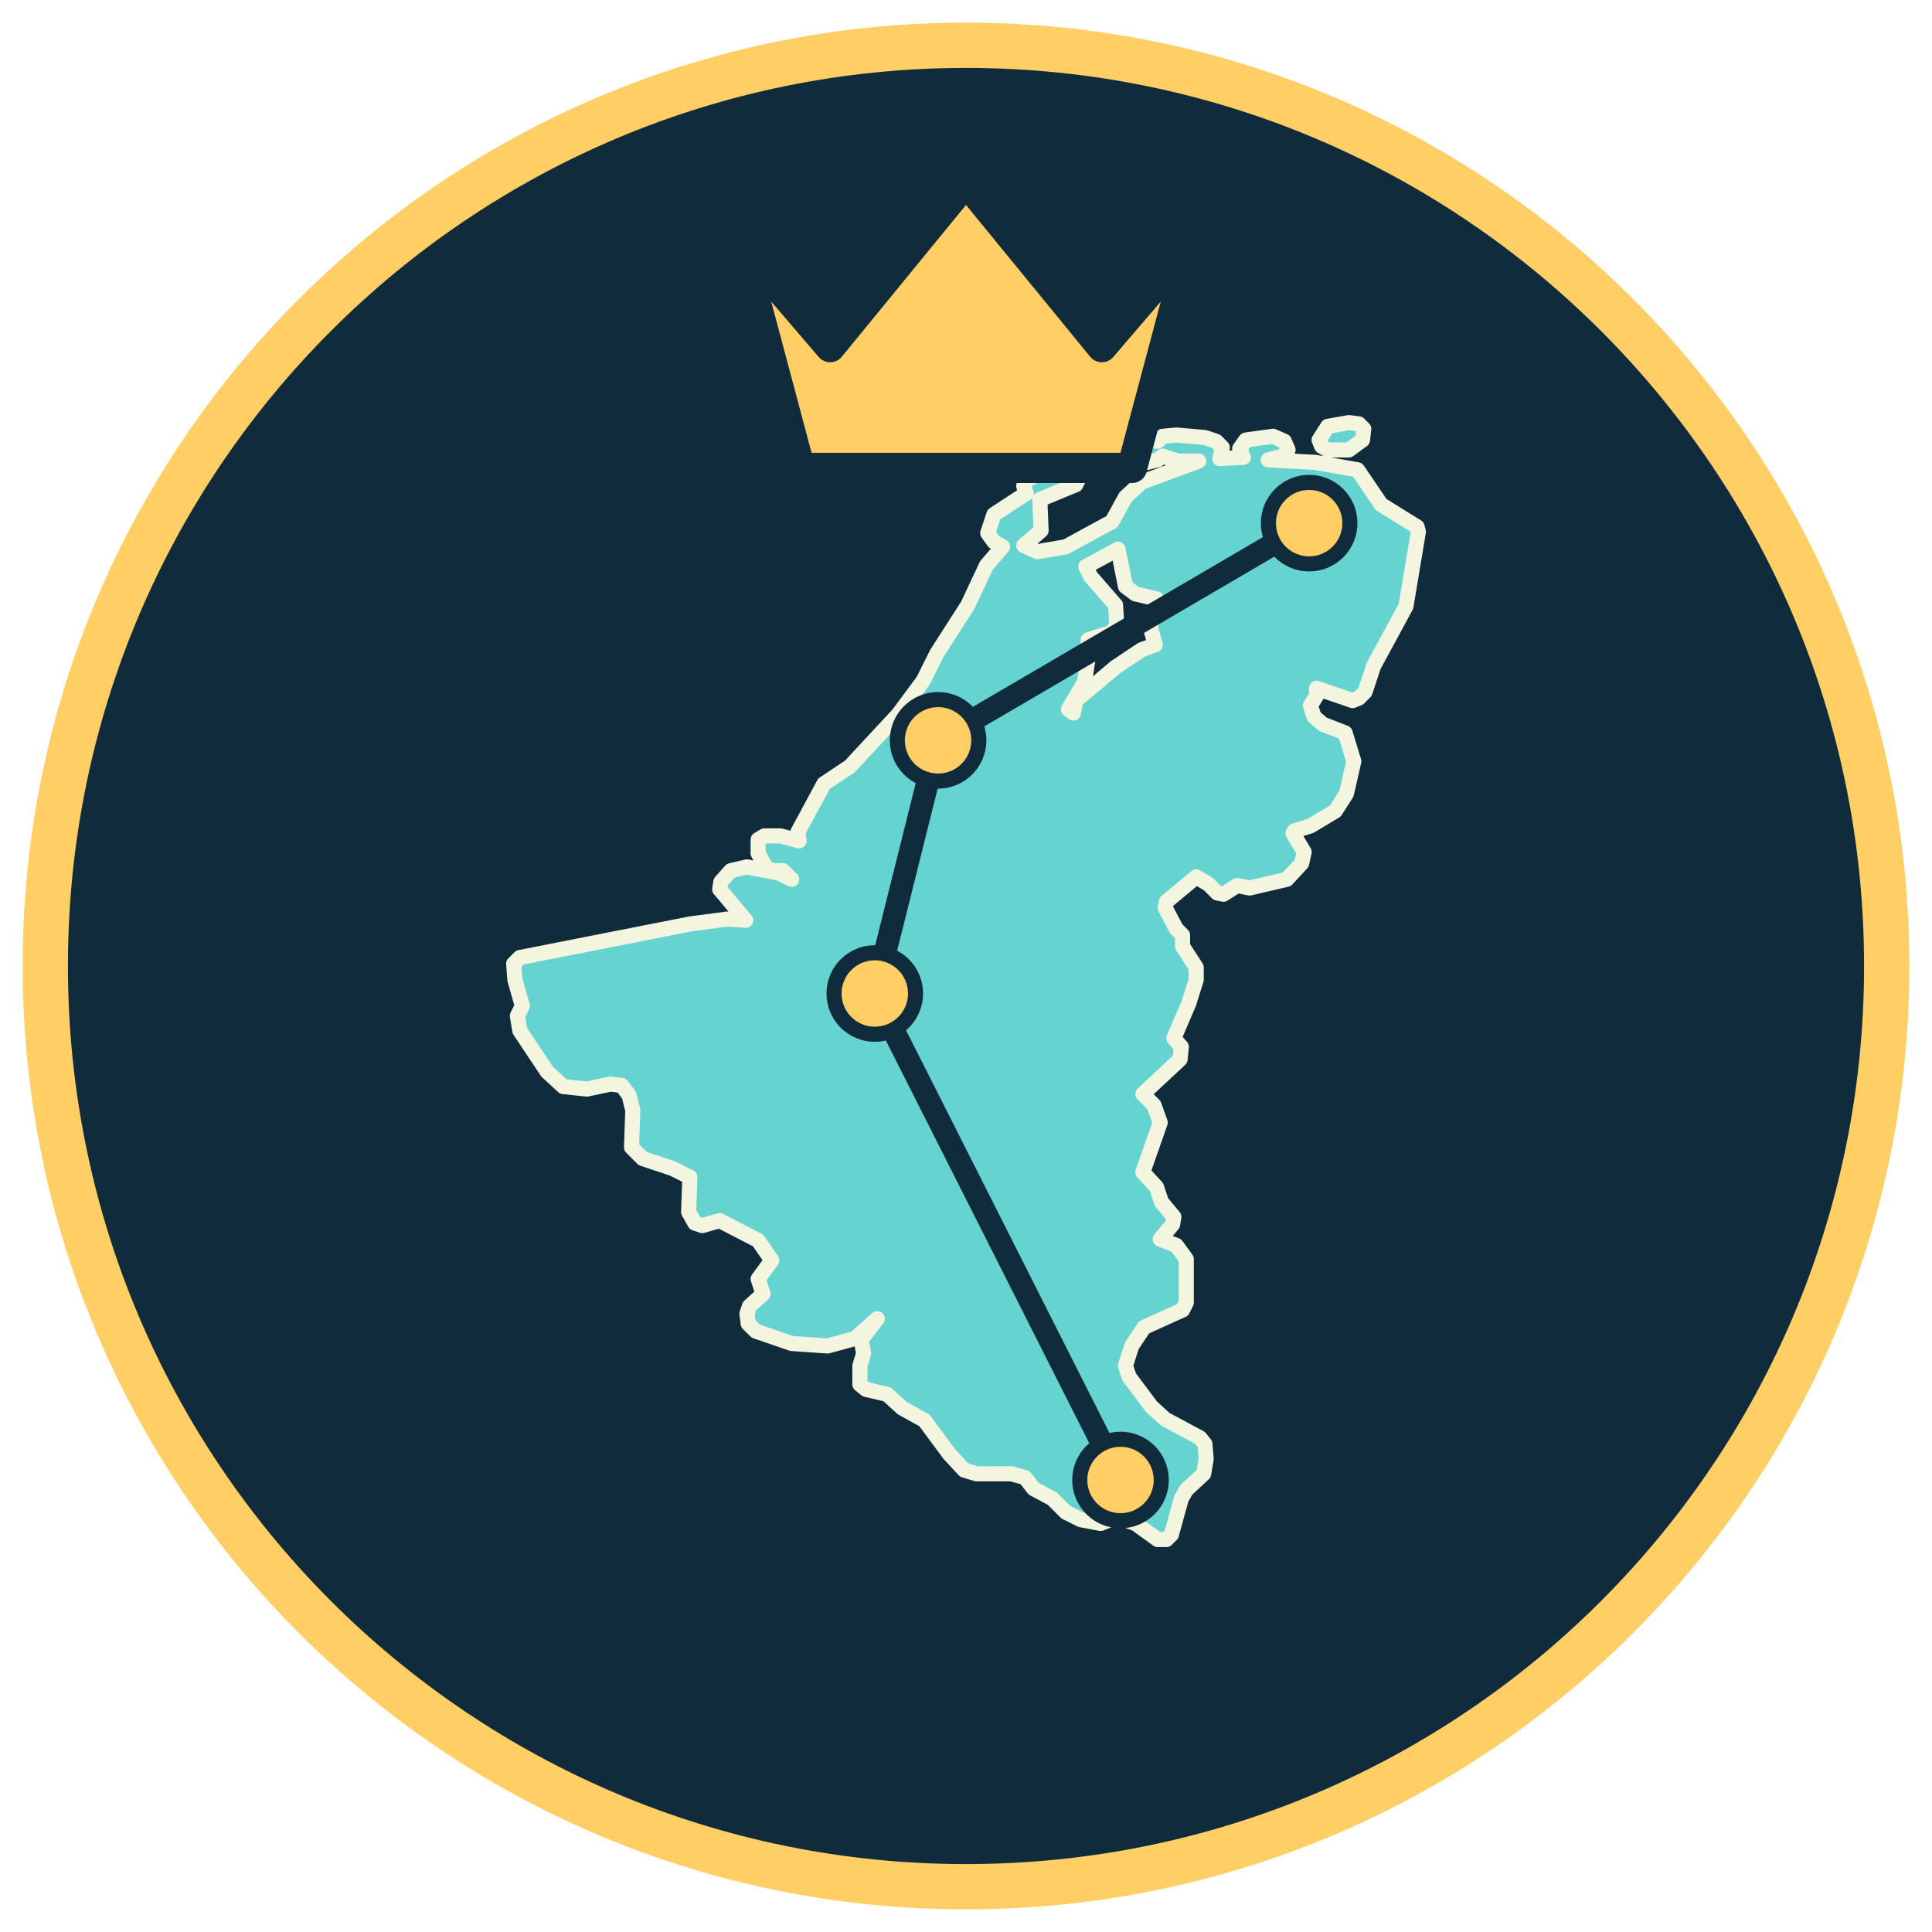
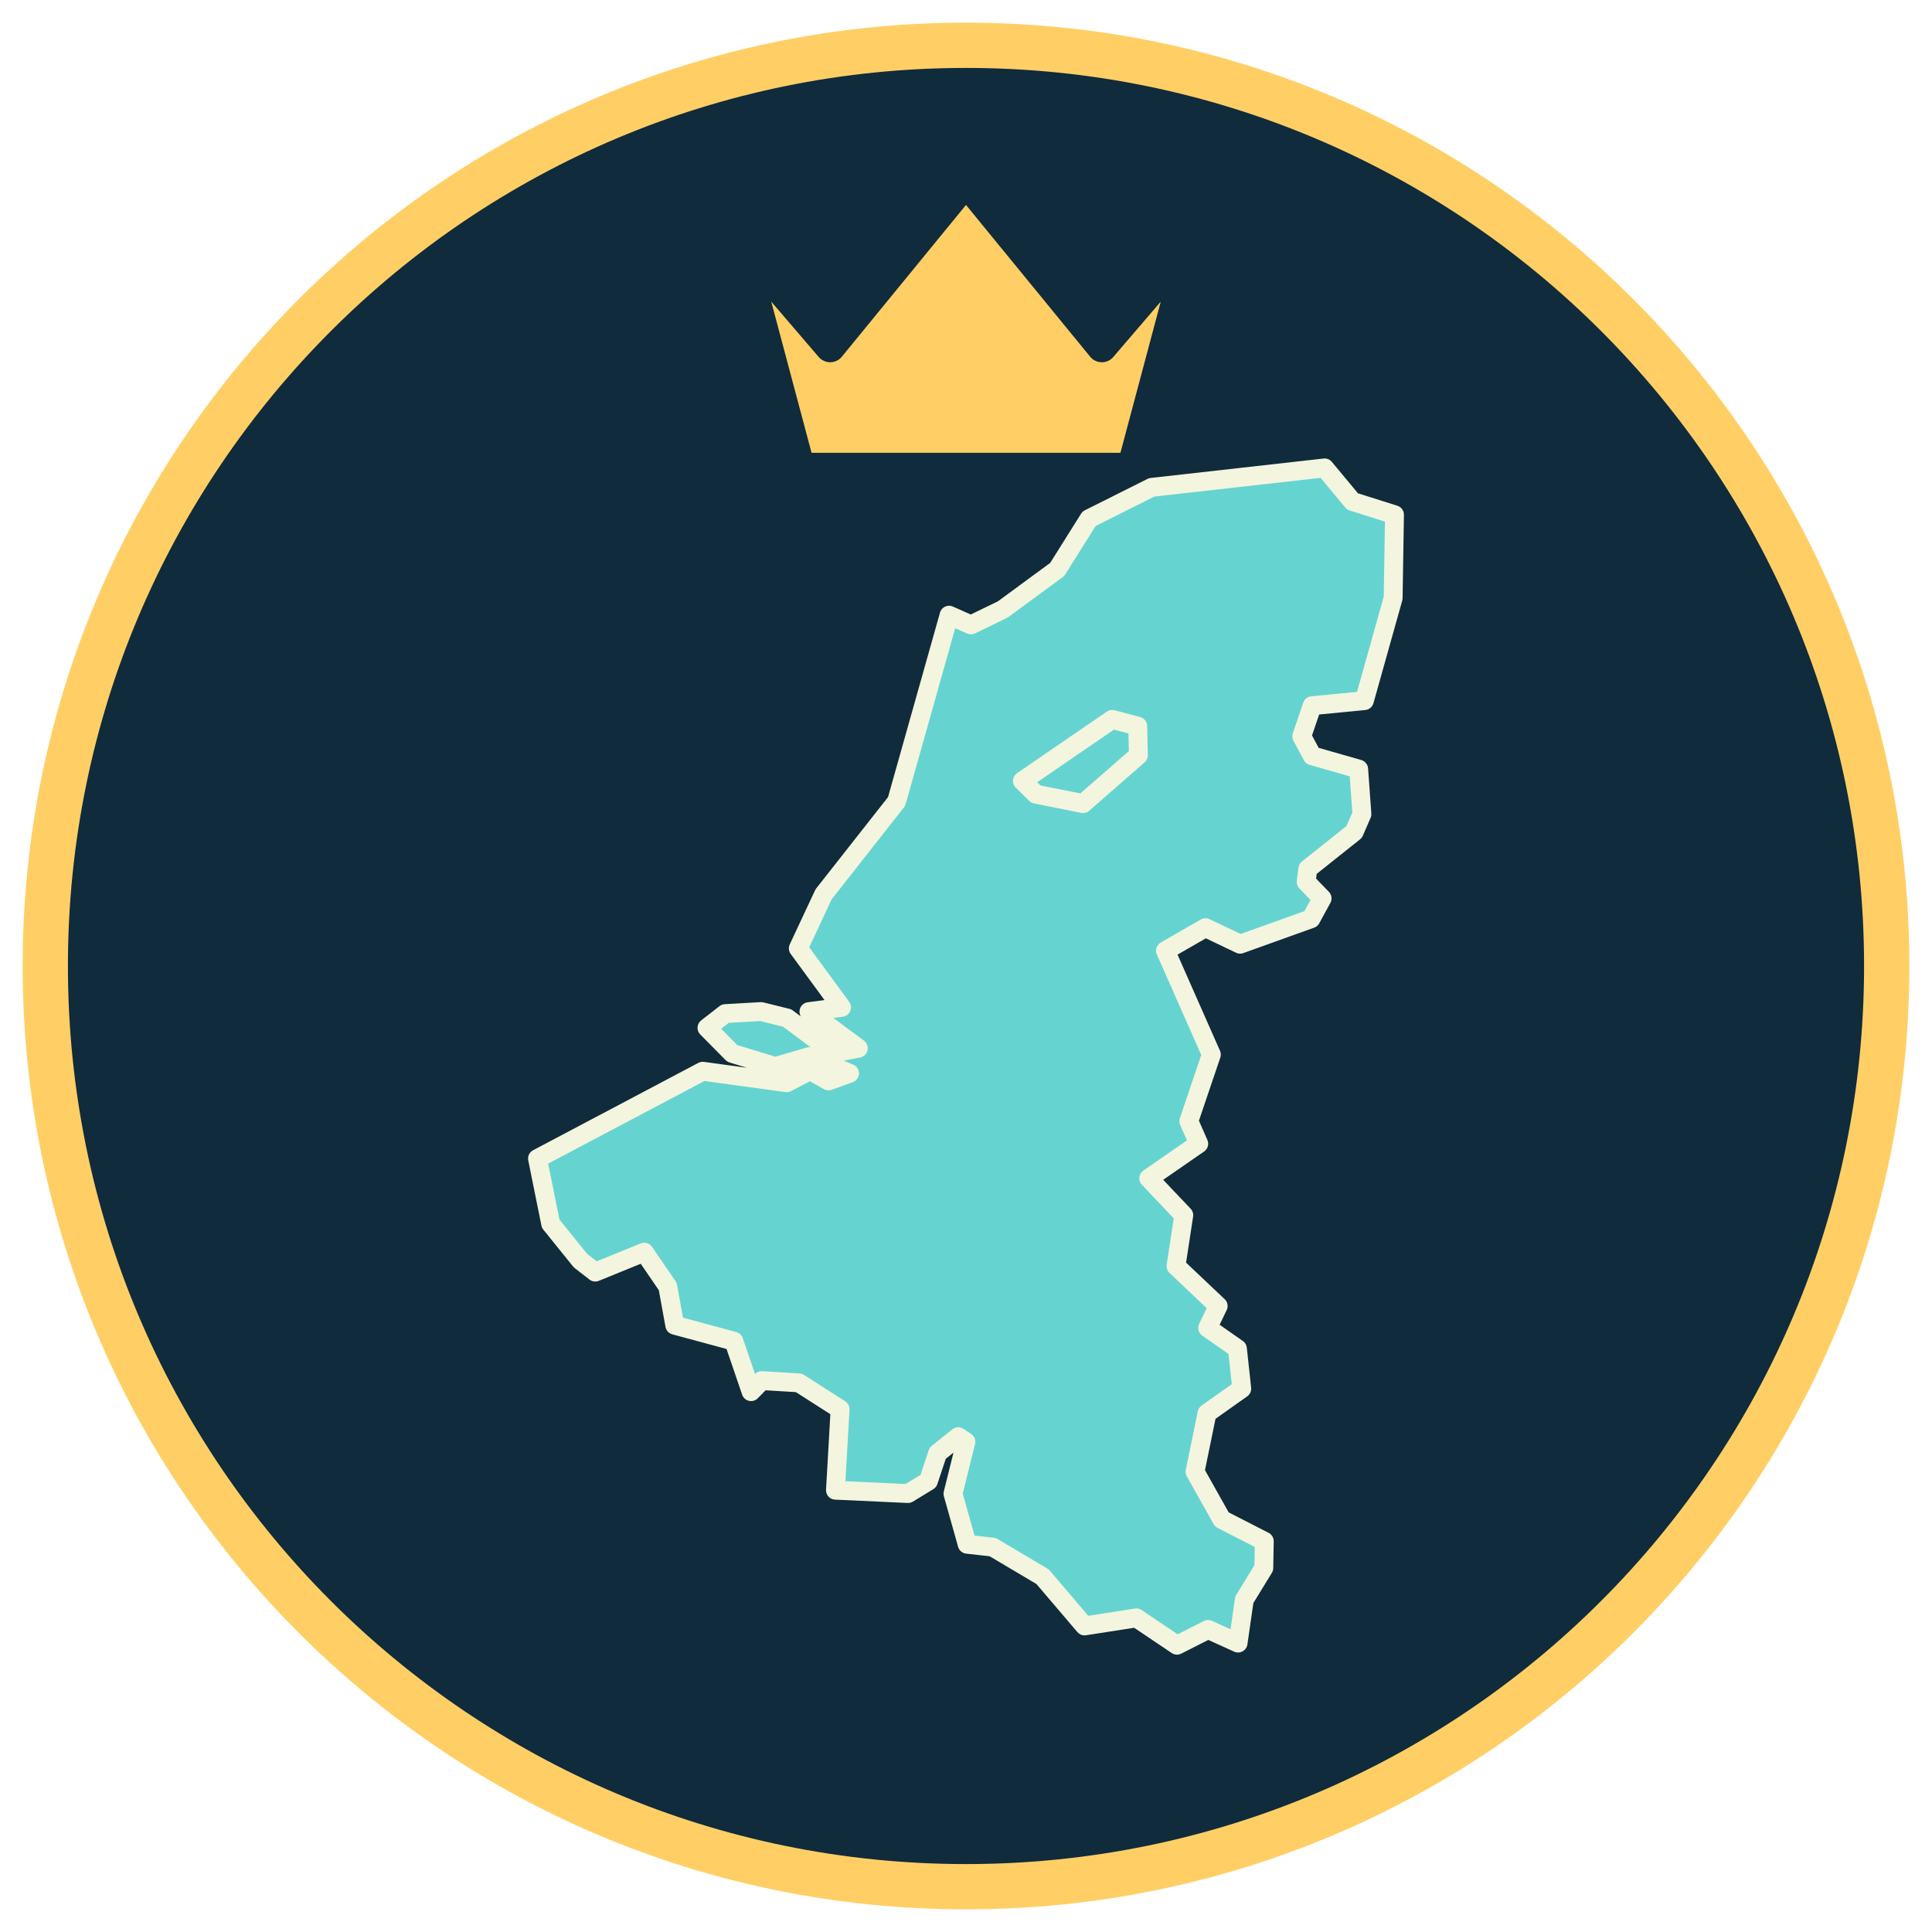
<svg xmlns="http://www.w3.org/2000/svg" width="256" height="256" viewBox="0 0 128 128">
  <circle cx="64" cy="64" r="61" fill="#102b3b" stroke="#ffcf66" stroke-width="3" />
-   <g transform="translate(32.96111 22.57333) scale(0.08222222)">
-     <path d="M20,536L16,544L18,556L40,589L53,601L72,603L91,599L100,600L106,608L109,620L108,650L117,659L141,667L155,674L154,702L159,711L165,713L179,709L210,725L221,741L210,756L214,768L203,778L201,784L202,792L208,798L237,808L266,810L288,804L306,788L293,805L295,816L292,826L292,841L297,845L314,849L326,860L344,870L364,897L376,910L386,913L414,913L425,916L432,925L447,933L458,944L470,950L486,953L496,949L505,950L514,953L532,966L539,966L543,962L551,933L555,926L569,913L571,901L570,889L566,884L538,869L527,859L509,835L506,826L511,810L521,795L552,781L555,775L555,740L547,729L534,724L544,712L545,706L535,694L531,682L520,670L534,630L529,616L520,607L550,579L551,569L545,562L557,534L563,515L563,505L552,488L552,479L547,474L538,457L539,452L563,432L573,438L580,445L585,446L596,439L606,441L636,434L648,421L650,412L641,397L642,395L655,391L675,379L684,365L690,339L683,316L665,309L658,303L655,294L660,286L660,280L689,290L694,288L699,283L706,262L732,214L742,154L741,150L712,132L693,104L659,98L621,96L633,93L637,88L634,81L625,77L603,80L598,87L601,94L582,95L584,86L579,81L570,78L547,76L536,77L532,81L526,80L506,81L470,87L466,92L467,97L480,105L507,102L532,96L536,93L548,97L565,97L519,114L506,126L495,146L491,148L458,166L435,170L424,165L438,153L437,128L466,116L470,108L466,102L450,100L427,112L424,117L426,123L400,140L395,155L400,162L407,166L394,181L379,213L354,252L343,274L323,301L284,343L263,357L242,396L243,403L228,399L215,399L210,402L210,413L216,424L221,427L230,427L237,434L227,429L201,424L188,427L180,436L179,442L200,467L185,466L155,470L18,497L13,502L14,515L20,536ZM460,297L473,275L476,255L476,241L495,235L499,229L498,213L478,190L474,182L500,168L506,198L514,204L531,208L526,231L530,245L519,249L498,263L466,290L464,300L460,297Z" fill="#65d4d1" stroke="#f4f5de" stroke-width="12.162" stroke-linejoin="round" stroke-linecap="round" />
-     <path d="M669,88L686,88L697,80L698,71L694,67L686,66L669,69L662,80L664,85L669,88Z" fill="#65d4d1" stroke="#f4f5de" stroke-width="12.162" stroke-linejoin="round" stroke-linecap="round" />
-   </g>
-   <path d="M86.734,34.66 L62.15,49.049" fill="none" stroke="#102b3b" stroke-width="1.5" stroke-linejoin="round" stroke-linecap="round" />
-   <path d="M62.15,49.049 L57.957,65.822" fill="none" stroke="#102b3b" stroke-width="1.5" stroke-linejoin="round" stroke-linecap="round" />
-   <path d="M57.957,65.822 L74.237,98.053" fill="none" stroke="#102b3b" stroke-width="1.5" stroke-linejoin="round" stroke-linecap="round" />
-   <circle cx="86.734" cy="34.66" r="2.7" fill="#ffcf66" stroke="#102b3b" stroke-width="1" />
-   <circle cx="62.15" cy="49.049" r="2.7" fill="#ffcf66" stroke="#102b3b" stroke-width="1" />
-   <circle cx="57.957" cy="65.822" r="2.7" fill="#ffcf66" stroke="#102b3b" stroke-width="1" />
-   <circle cx="74.237" cy="98.053" r="2.7" fill="#ffcf66" stroke="#102b3b" stroke-width="1" />
+   <path d="M80.707,86.527 L80.012,87.975 L81.983,89.356 L82.269,92.003 L79.968,93.633 L79.174,97.504 L80.952,100.670 L83.762,102.109 L83.731,103.879 L82.438,105.991 L82.025,108.858 L80.040,107.956 L77.979,109.000 L75.285,107.188 L71.853,107.723 L69.076,104.462 L65.772,102.501 L64.079,102.311 L63.137,98.964 L63.993,95.522 L63.484,95.185 L62.123,96.280 L61.510,98.127 L60.159,98.951 L55.351,98.730 L55.658,93.363 L52.925,91.617 L50.474,91.469 L49.761,92.200 L48.619,88.857 L44.706,87.799 L44.239,85.234 L42.682,82.959 L39.437,84.280 L38.460,83.522 L36.484,81.076 L35.611,76.758 L46.558,70.972 L52.119,71.734 L53.670,70.925 L54.891,71.614 L56.284,71.109 L53.616,70.002 L51.371,70.662 L48.516,69.793 L46.839,68.097 L48.051,67.154 L50.424,67.018 L52.151,67.445 L55.253,69.757 L56.867,69.447 L53.594,67.022 L55.755,66.740 L52.890,62.831 L54.567,59.248 L59.403,53.097 L62.878,40.758 L64.327,41.401 L66.432,40.380 L70.043,37.728 L72.153,34.367 L76.303,32.288 L87.759,31.000 L89.605,33.223 L92.389,34.102 L92.300,39.621 L90.393,46.418 L86.935,46.755 L86.245,48.783 L86.940,50.075 L90.015,50.954 L90.231,53.940 L89.716,55.121 L86.645,57.567 L86.537,58.427 L87.592,59.520 L86.855,60.872 L82.162,62.556 L79.864,61.461 L77.217,62.985 L80.256,69.869 L78.762,74.279 L79.420,75.776 L76.109,78.066 L78.429,80.511 L77.913,83.881 L80.707,86.527 Z" fill="#65d4d1" stroke="#f4f5de" stroke-width="1.25" stroke-linejoin="round" stroke-linecap="round" />
+   <path d="M75.420,50.041 L71.753,53.240 L68.634,52.618 L67.736,51.739 L73.685,47.662 L75.379,48.111 L75.420,50.041 Z" fill="#65d4d1" stroke="#f4f5de" stroke-width="1.25" stroke-linejoin="round" stroke-linecap="round" />
  <g transform="translate(64 21)">
    <path d="M-15,-5 L-9,2 L0,-9 L9,2 L15,-5 L11,10 H-11 Z" fill="#ffcf66" stroke="#102b3b" stroke-width="2" stroke-linejoin="round" stroke-linecap="round" />
  </g>
</svg>
